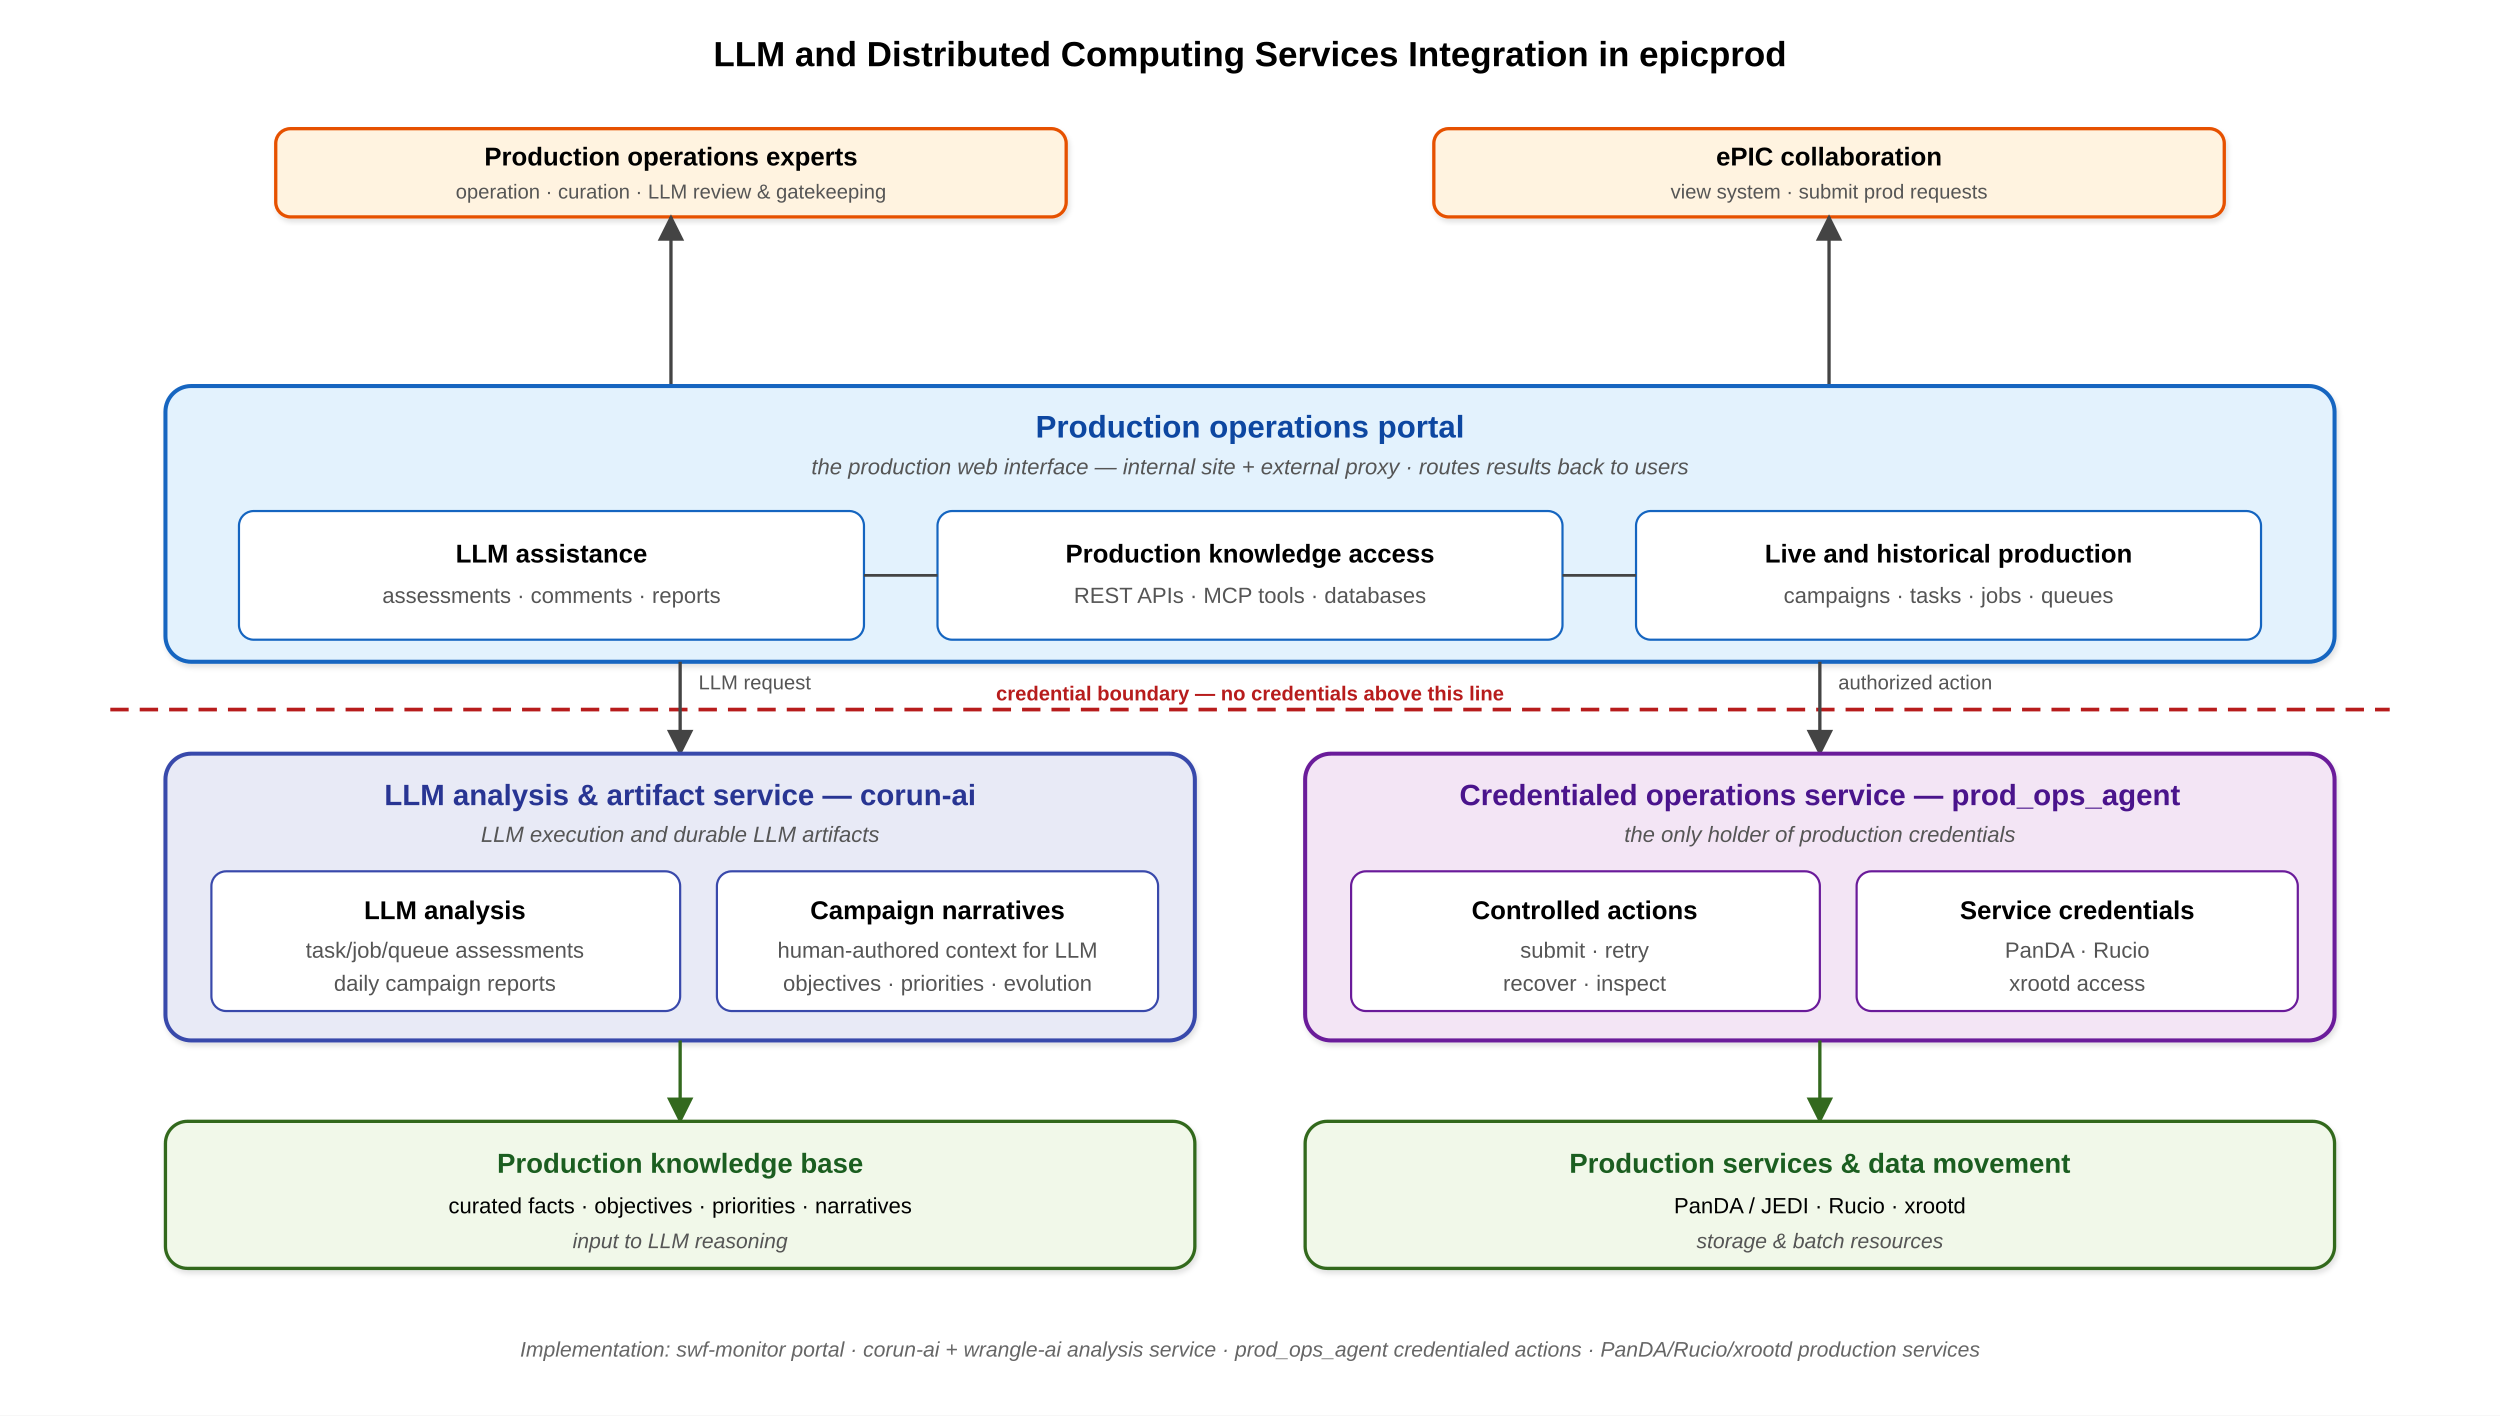
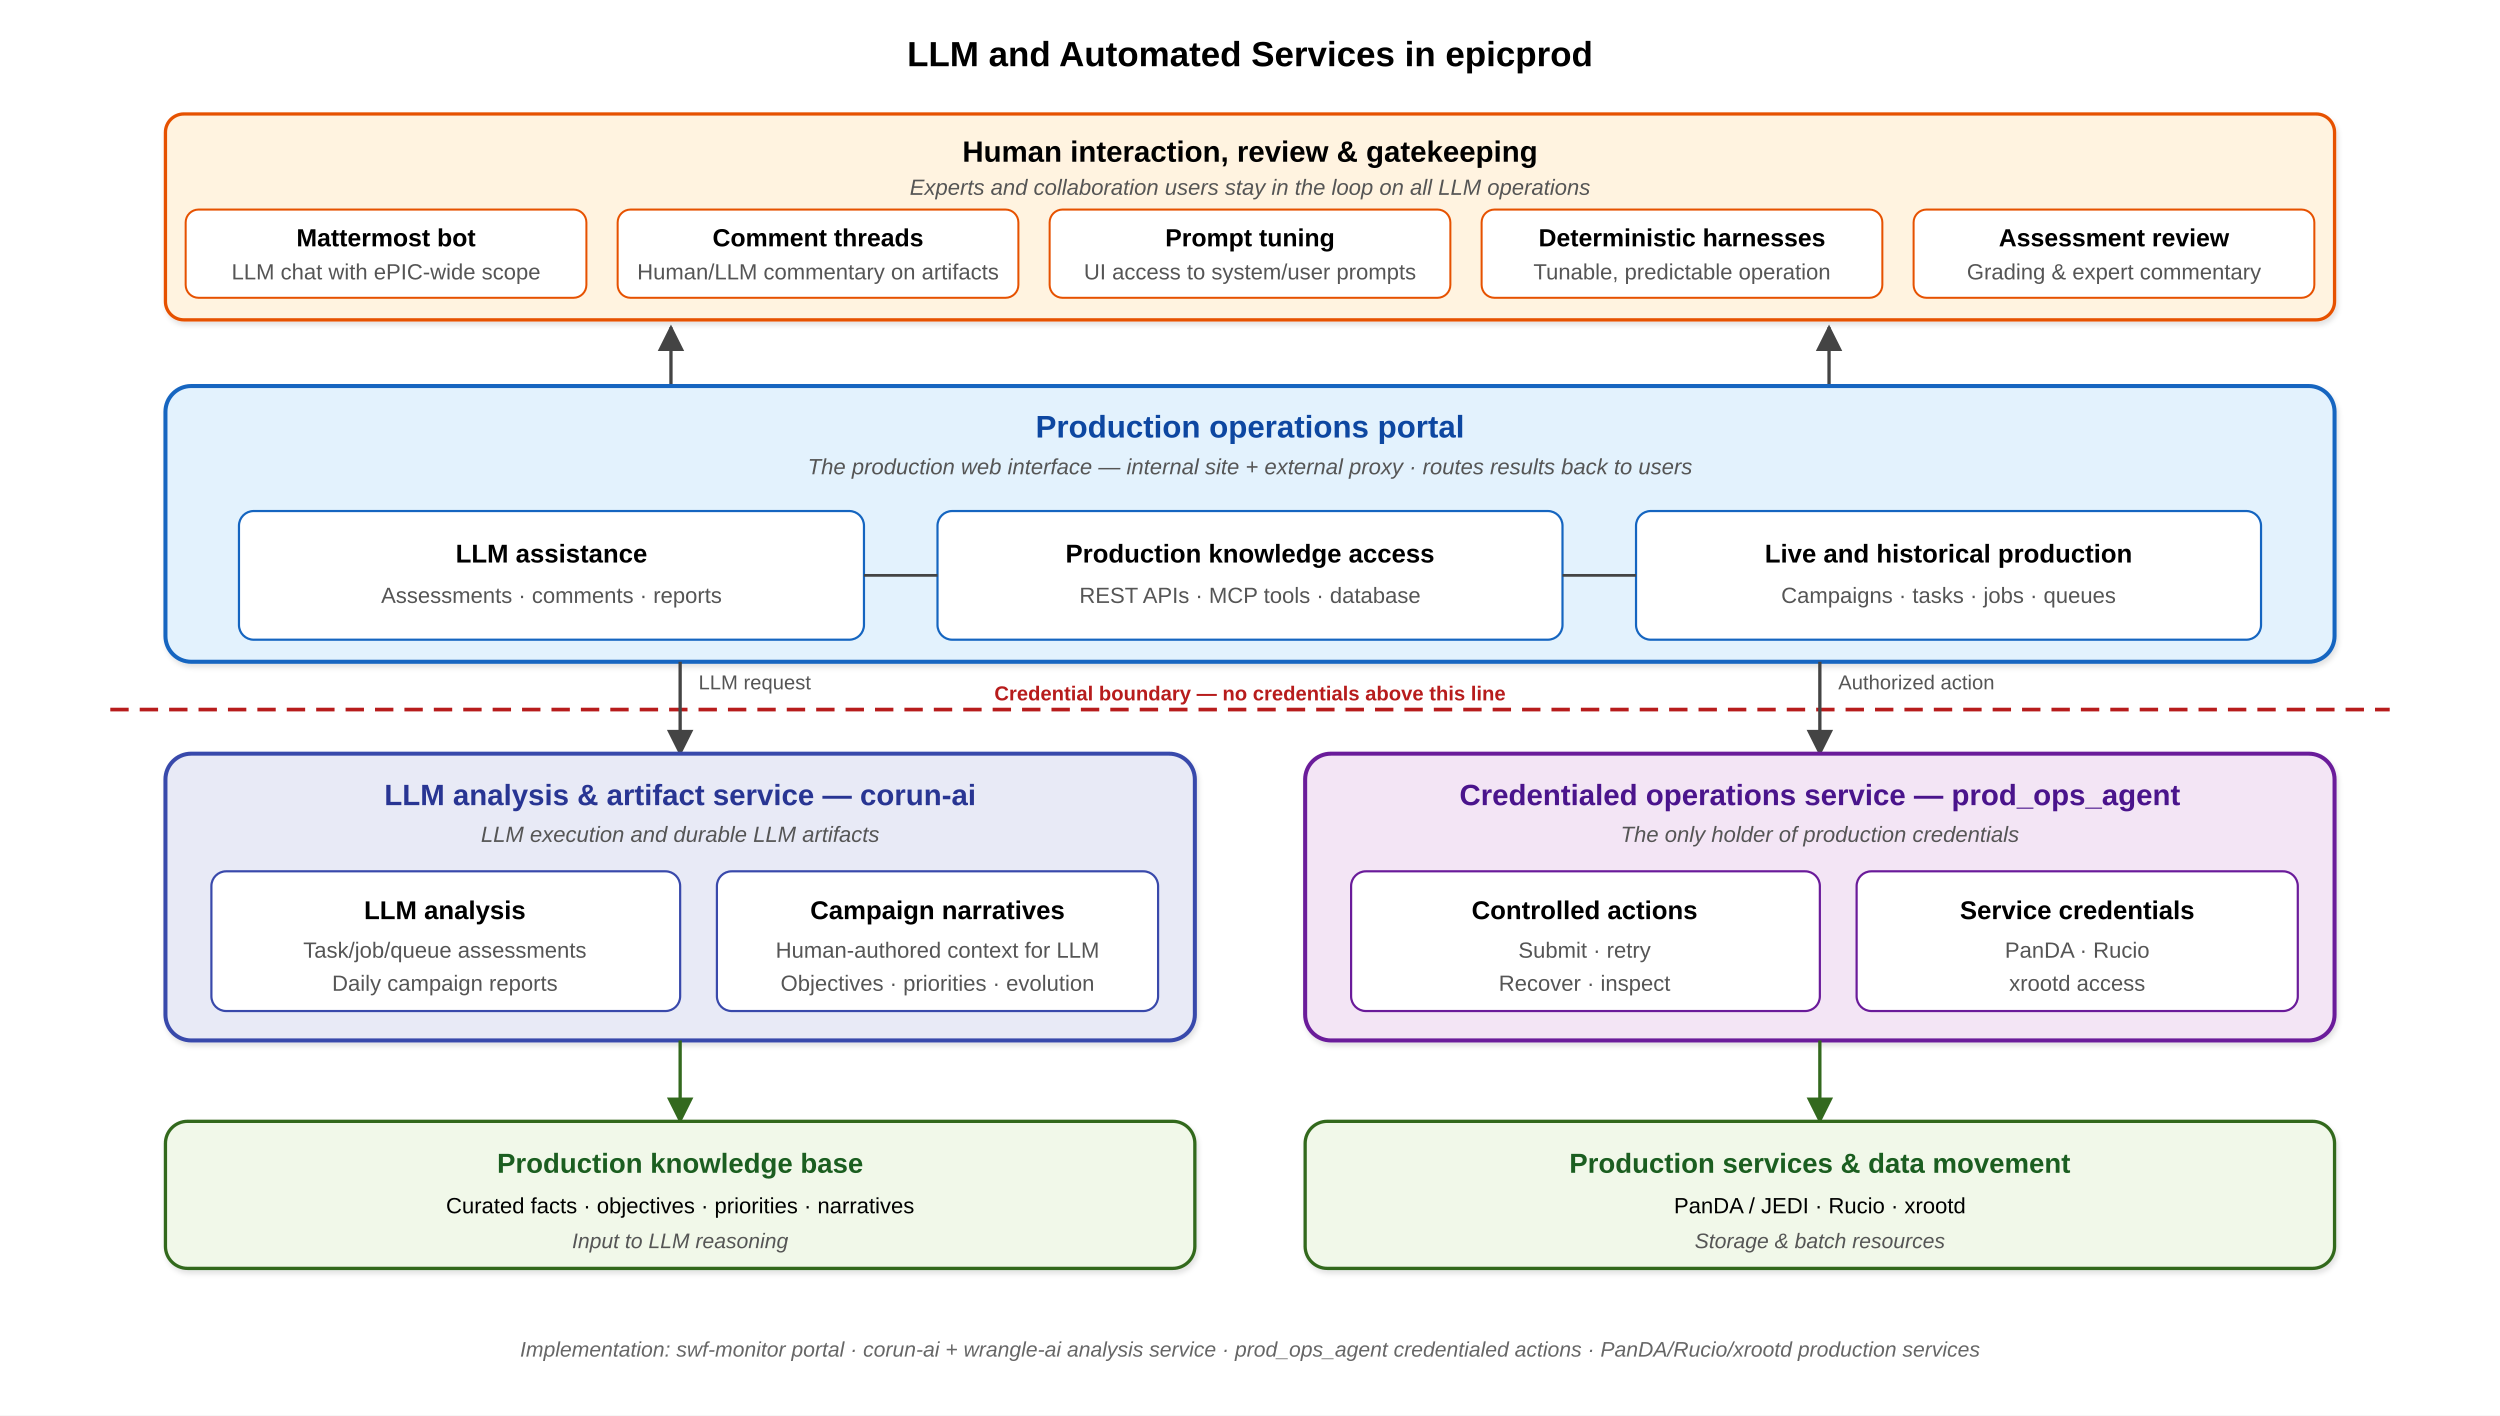
<svg xmlns="http://www.w3.org/2000/svg" viewBox="0 0 1360 770" font-family="Arial, Helvetica, sans-serif" font-size="14">
  <defs>
    <marker id="arrow" viewBox="0 0 10 10" refX="9" refY="5" markerWidth="8" markerHeight="8" orient="auto">
      <path d="M0,0 L10,5 L0,10 z" fill="#444" />
    </marker>
    <marker id="arrow-green" viewBox="0 0 10 10" refX="9" refY="5" markerWidth="8" markerHeight="8" orient="auto">
      <path d="M0,0 L10,5 L0,10 z" fill="#33691e" />
    </marker>
    <marker id="arrow-pink" viewBox="0 0 10 10" refX="9" refY="5" markerWidth="9" markerHeight="9" orient="auto">
      <path d="M0,0 L10,5 L0,10 z" fill="#ad1457" />
    </marker>
    <filter id="shadow" x="-10%" y="-10%" width="120%" height="120%">
      <feDropShadow dx="1" dy="2" stdDeviation="1.5" flood-opacity="0.12" />
    </filter>
  </defs>
  <rect width="1360" height="770" fill="#ffffff" />
-   <text x="680" y="36" text-anchor="middle" font-size="19" font-weight="bold">LLM and Distributed Computing Services Integration in epicprod</text>
-   <rect x="150" y="70" width="430" height="48" rx="8" fill="#fff3e0" stroke="#e65100" stroke-width="1.8" filter="url(#shadow)" />
-   <text x="365" y="90" text-anchor="middle" font-weight="bold" font-size="14">Production operations experts</text>
-   <text x="365" y="108" text-anchor="middle" font-size="11" fill="#555">operation · curation · LLM review &amp; gatekeeping</text>
-   <rect x="780" y="70" width="430" height="48" rx="8" fill="#fff3e0" stroke="#e65100" stroke-width="1.8" filter="url(#shadow)" />
-   <text x="995" y="90" text-anchor="middle" font-weight="bold" font-size="14">ePIC collaboration</text>
-   <text x="995" y="108" text-anchor="middle" font-size="11" fill="#555">view system · submit prod requests</text>
-   <line x1="365" y1="210" x2="365" y2="118" stroke="#444" stroke-width="1.8" marker-end="url(#arrow)" />
-   <line x1="995" y1="210" x2="995" y2="118" stroke="#444" stroke-width="1.8" marker-end="url(#arrow)" />
+   <text x="680" y="36" text-anchor="middle" font-size="19" font-weight="bold">LLM and Automated Services in epicprod</text>
+   <rect x="90" y="62" width="1180" height="112" rx="10" fill="#fff3e0" stroke="#e65100" stroke-width="1.8" filter="url(#shadow)" />
+   <text x="680" y="88" text-anchor="middle" font-weight="bold" font-size="16">Human interaction, review &amp; gatekeeping</text>
+   <text x="680" y="106" text-anchor="middle" font-size="12" font-style="italic" fill="#555">Experts and collaboration users stay in the loop on all LLM operations</text>
+   <rect x="101" y="114" width="218" height="48" rx="7" fill="#ffffff" stroke="#e65100" stroke-width="1.1" />
+   <text x="210" y="134" text-anchor="middle" font-weight="bold" font-size="13.5">Mattermost bot</text>
+   <text x="210" y="152" text-anchor="middle" font-size="12" fill="#555">LLM chat with ePIC-wide scope</text>
+   <rect x="336" y="114" width="218" height="48" rx="7" fill="#ffffff" stroke="#e65100" stroke-width="1.1" />
+   <text x="445" y="134" text-anchor="middle" font-weight="bold" font-size="13.5">Comment threads</text>
+   <text x="445" y="152" text-anchor="middle" font-size="12" fill="#555">Human/LLM commentary on artifacts</text>
+   <rect x="571" y="114" width="218" height="48" rx="7" fill="#ffffff" stroke="#e65100" stroke-width="1.1" />
+   <text x="680" y="134" text-anchor="middle" font-weight="bold" font-size="13.5">Prompt tuning</text>
+   <text x="680" y="152" text-anchor="middle" font-size="12" fill="#555">UI access to system/user prompts</text>
+   <rect x="806" y="114" width="218" height="48" rx="7" fill="#ffffff" stroke="#e65100" stroke-width="1.1" />
+   <text x="915" y="134" text-anchor="middle" font-weight="bold" font-size="13.5">Deterministic harnesses</text>
+   <text x="915" y="152" text-anchor="middle" font-size="12" fill="#555">Tunable, predictable operation</text>
+   <rect x="1041" y="114" width="218" height="48" rx="7" fill="#ffffff" stroke="#e65100" stroke-width="1.1" />
+   <text x="1150" y="134" text-anchor="middle" font-weight="bold" font-size="13.5">Assessment review</text>
+   <text x="1150" y="152" text-anchor="middle" font-size="12" fill="#555">Grading &amp; expert commentary</text>
+   <line x1="365" y1="210" x2="365" y2="178" stroke="#444" stroke-width="1.8" marker-end="url(#arrow)" />
+   <line x1="995" y1="210" x2="995" y2="178" stroke="#444" stroke-width="1.8" marker-end="url(#arrow)" />
  <rect x="90" y="210" width="1180" height="150" rx="14" fill="#e3f2fd" stroke="#1565c0" stroke-width="2.2" filter="url(#shadow)" />
  <text x="680" y="238" text-anchor="middle" font-weight="bold" font-size="17" fill="#0d47a1">Production operations portal</text>
-   <text x="680" y="258" text-anchor="middle" font-size="12" font-style="italic" fill="#555">the production web interface — internal site + external proxy · routes results back to users</text>
+   <text x="680" y="258" text-anchor="middle" font-size="12" font-style="italic" fill="#555">The production web interface — internal site + external proxy · routes results back to users</text>
  <rect x="130" y="278" width="340" height="70" rx="8" fill="#ffffff" stroke="#1565c0" stroke-width="1.2" />
  <text x="300" y="306" text-anchor="middle" font-weight="bold" font-size="14">LLM assistance</text>
-   <text x="300" y="328" text-anchor="middle" font-size="12" fill="#555">assessments · comments · reports</text>
+   <text x="300" y="328" text-anchor="middle" font-size="12" fill="#555">Assessments · comments · reports</text>
  <rect x="510" y="278" width="340" height="70" rx="8" fill="#ffffff" stroke="#1565c0" stroke-width="1.2" />
  <text x="680" y="306" text-anchor="middle" font-weight="bold" font-size="14">Production knowledge access</text>
-   <text x="680" y="328" text-anchor="middle" font-size="12" fill="#555">REST APIs · MCP tools · databases</text>
+   <text x="680" y="328" text-anchor="middle" font-size="12" fill="#555">REST APIs · MCP tools · database</text>
  <rect x="890" y="278" width="340" height="70" rx="8" fill="#ffffff" stroke="#1565c0" stroke-width="1.2" />
  <text x="1060" y="306" text-anchor="middle" font-weight="bold" font-size="14">Live and historical production</text>
-   <text x="1060" y="328" text-anchor="middle" font-size="12" fill="#555">campaigns · tasks · jobs · queues</text>
+   <text x="1060" y="328" text-anchor="middle" font-size="12" fill="#555">Campaigns · tasks · jobs · queues</text>
  <line x1="470" y1="313" x2="510" y2="313" stroke="#444" stroke-width="1.5" />
  <line x1="850" y1="313" x2="890" y2="313" stroke="#444" stroke-width="1.5" />
  <line x1="60" y1="386" x2="1300" y2="386" stroke="#b71c1c" stroke-width="2" stroke-dasharray="10 6" />
-   <text x="680" y="381" text-anchor="middle" font-size="11" font-weight="bold" fill="#b71c1c">credential boundary — no credentials above this line</text>
+   <text x="680" y="381" text-anchor="middle" font-size="11" font-weight="bold" fill="#b71c1c">Credential boundary — no credentials above this line</text>
  <line x1="370" y1="360" x2="370" y2="410" stroke="#444" stroke-width="1.8" marker-end="url(#arrow)" />
  <text x="380" y="375" font-size="11" fill="#555">LLM request</text>
  <line x1="990" y1="360" x2="990" y2="410" stroke="#444" stroke-width="1.8" marker-end="url(#arrow)" />
-   <text x="1000" y="375" font-size="11" fill="#555">authorized action</text>
+   <text x="1000" y="375" font-size="11" fill="#555">Authorized action</text>
  <rect x="90" y="410" width="560" height="156" rx="14" fill="#e8eaf6" stroke="#3949ab" stroke-width="2.2" filter="url(#shadow)" />
  <text x="370" y="438" text-anchor="middle" font-weight="bold" font-size="16" fill="#283593">LLM analysis &amp; artifact service — corun-ai</text>
  <text x="370" y="458" text-anchor="middle" font-size="12" font-style="italic" fill="#555">LLM execution and durable LLM artifacts</text>
  <rect x="115" y="474" width="255" height="76" rx="8" fill="#ffffff" stroke="#3949ab" stroke-width="1.2" />
  <text x="242" y="500" text-anchor="middle" font-weight="bold" font-size="14">LLM analysis</text>
-   <text x="242" y="521" text-anchor="middle" font-size="12" fill="#555">task/job/queue assessments</text>
-   <text x="242" y="539" text-anchor="middle" font-size="12" fill="#555">daily campaign reports</text>
+   <text x="242" y="521" text-anchor="middle" font-size="12" fill="#555">Task/job/queue assessments</text>
+   <text x="242" y="539" text-anchor="middle" font-size="12" fill="#555">Daily campaign reports</text>
  <rect x="390" y="474" width="240" height="76" rx="8" fill="#ffffff" stroke="#3949ab" stroke-width="1.2" />
  <text x="510" y="500" text-anchor="middle" font-weight="bold" font-size="14">Campaign narratives</text>
-   <text x="510" y="521" text-anchor="middle" font-size="12" fill="#555">human-authored context for LLM</text>
-   <text x="510" y="539" text-anchor="middle" font-size="12" fill="#555">objectives · priorities · evolution</text>
+   <text x="510" y="521" text-anchor="middle" font-size="12" fill="#555">Human-authored context for LLM</text>
+   <text x="510" y="539" text-anchor="middle" font-size="12" fill="#555">Objectives · priorities · evolution</text>
  <rect x="710" y="410" width="560" height="156" rx="14" fill="#f3e5f5" stroke="#6a1b9a" stroke-width="2.2" filter="url(#shadow)" />
  <text x="990" y="438" text-anchor="middle" font-weight="bold" font-size="16" fill="#4a148c">Credentialed operations service — prod_ops_agent</text>
-   <text x="990" y="458" text-anchor="middle" font-size="12" font-style="italic" fill="#555">the only holder of production credentials</text>
+   <text x="990" y="458" text-anchor="middle" font-size="12" font-style="italic" fill="#555">The only holder of production credentials</text>
  <rect x="735" y="474" width="255" height="76" rx="8" fill="#ffffff" stroke="#6a1b9a" stroke-width="1.2" />
  <text x="862" y="500" text-anchor="middle" font-weight="bold" font-size="14">Controlled actions</text>
-   <text x="862" y="521" text-anchor="middle" font-size="12" fill="#555">submit · retry</text>
-   <text x="862" y="539" text-anchor="middle" font-size="12" fill="#555">recover · inspect</text>
+   <text x="862" y="521" text-anchor="middle" font-size="12" fill="#555">Submit · retry</text>
+   <text x="862" y="539" text-anchor="middle" font-size="12" fill="#555">Recover · inspect</text>
  <rect x="1010" y="474" width="240" height="76" rx="8" fill="#ffffff" stroke="#6a1b9a" stroke-width="1.2" />
  <text x="1130" y="500" text-anchor="middle" font-weight="bold" font-size="14">Service credentials</text>
  <text x="1130" y="521" text-anchor="middle" font-size="12" fill="#555">PanDA · Rucio</text>
  <text x="1130" y="539" text-anchor="middle" font-size="12" fill="#555">xrootd access</text>
  <line x1="370" y1="566" x2="370" y2="610" stroke="#33691e" stroke-width="1.8" marker-end="url(#arrow-green)" />
  <line x1="990" y1="566" x2="990" y2="610" stroke="#33691e" stroke-width="1.8" marker-end="url(#arrow-green)" />
  <rect x="90" y="610" width="560" height="80" rx="12" fill="#f1f8e9" stroke="#33691e" stroke-width="1.8" filter="url(#shadow)" />
  <text x="370" y="638" text-anchor="middle" font-weight="bold" font-size="15" fill="#1b5e20">Production knowledge base</text>
-   <text x="370" y="660" text-anchor="middle" font-size="12">curated facts · objectives · priorities · narratives</text>
-   <text x="370" y="679" text-anchor="middle" font-size="11.5" font-style="italic" fill="#555">input to LLM reasoning</text>
+   <text x="370" y="660" text-anchor="middle" font-size="12">Curated facts · objectives · priorities · narratives</text>
+   <text x="370" y="679" text-anchor="middle" font-size="11.5" font-style="italic" fill="#555">Input to LLM reasoning</text>
  <rect x="710" y="610" width="560" height="80" rx="12" fill="#f1f8e9" stroke="#33691e" stroke-width="1.8" filter="url(#shadow)" />
  <text x="990" y="638" text-anchor="middle" font-weight="bold" font-size="15" fill="#1b5e20">Production services &amp; data movement</text>
  <text x="990" y="660" text-anchor="middle" font-size="12">PanDA / JEDI · Rucio · xrootd</text>
-   <text x="990" y="679" text-anchor="middle" font-size="11.5" font-style="italic" fill="#555">storage &amp; batch resources</text>
+   <text x="990" y="679" text-anchor="middle" font-size="11.5" font-style="italic" fill="#555">Storage &amp; batch resources</text>
  <text x="680" y="738" text-anchor="middle" font-size="11.5" font-style="italic" fill="#666">Implementation: swf-monitor portal · corun-ai + wrangle-ai analysis service · prod_ops_agent credentialed actions · PanDA/Rucio/xrootd production services</text>
</svg>
